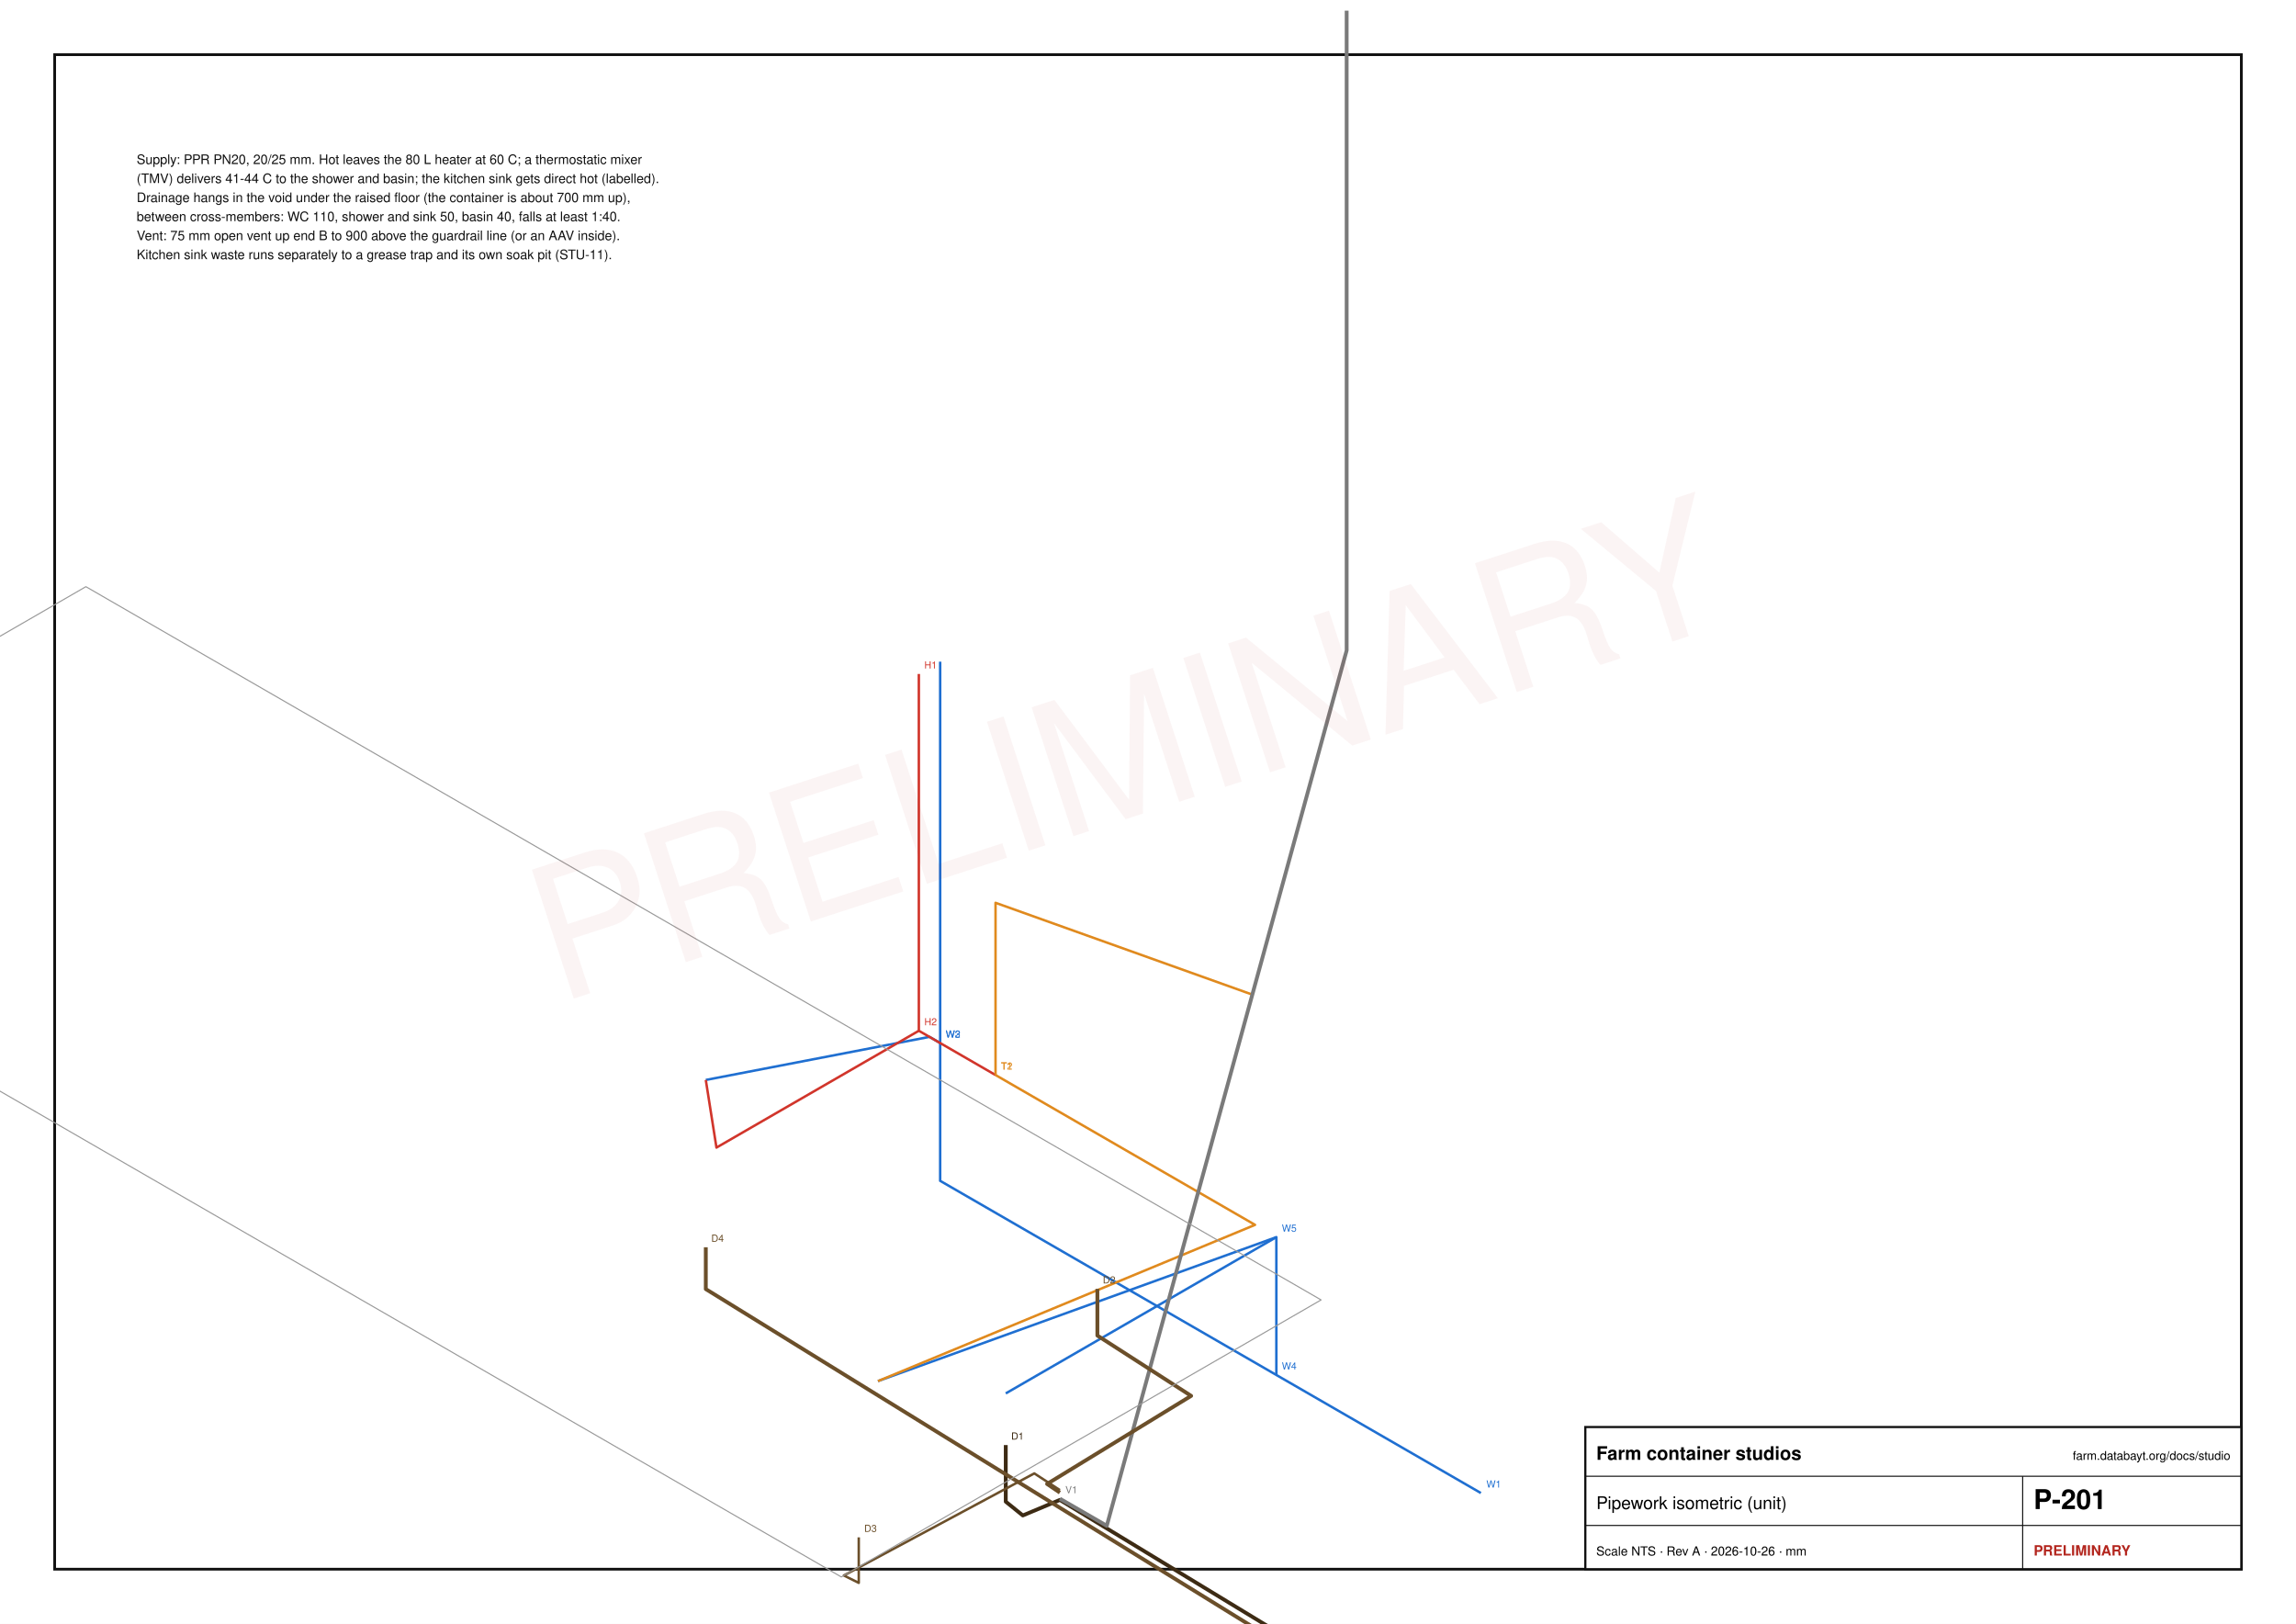
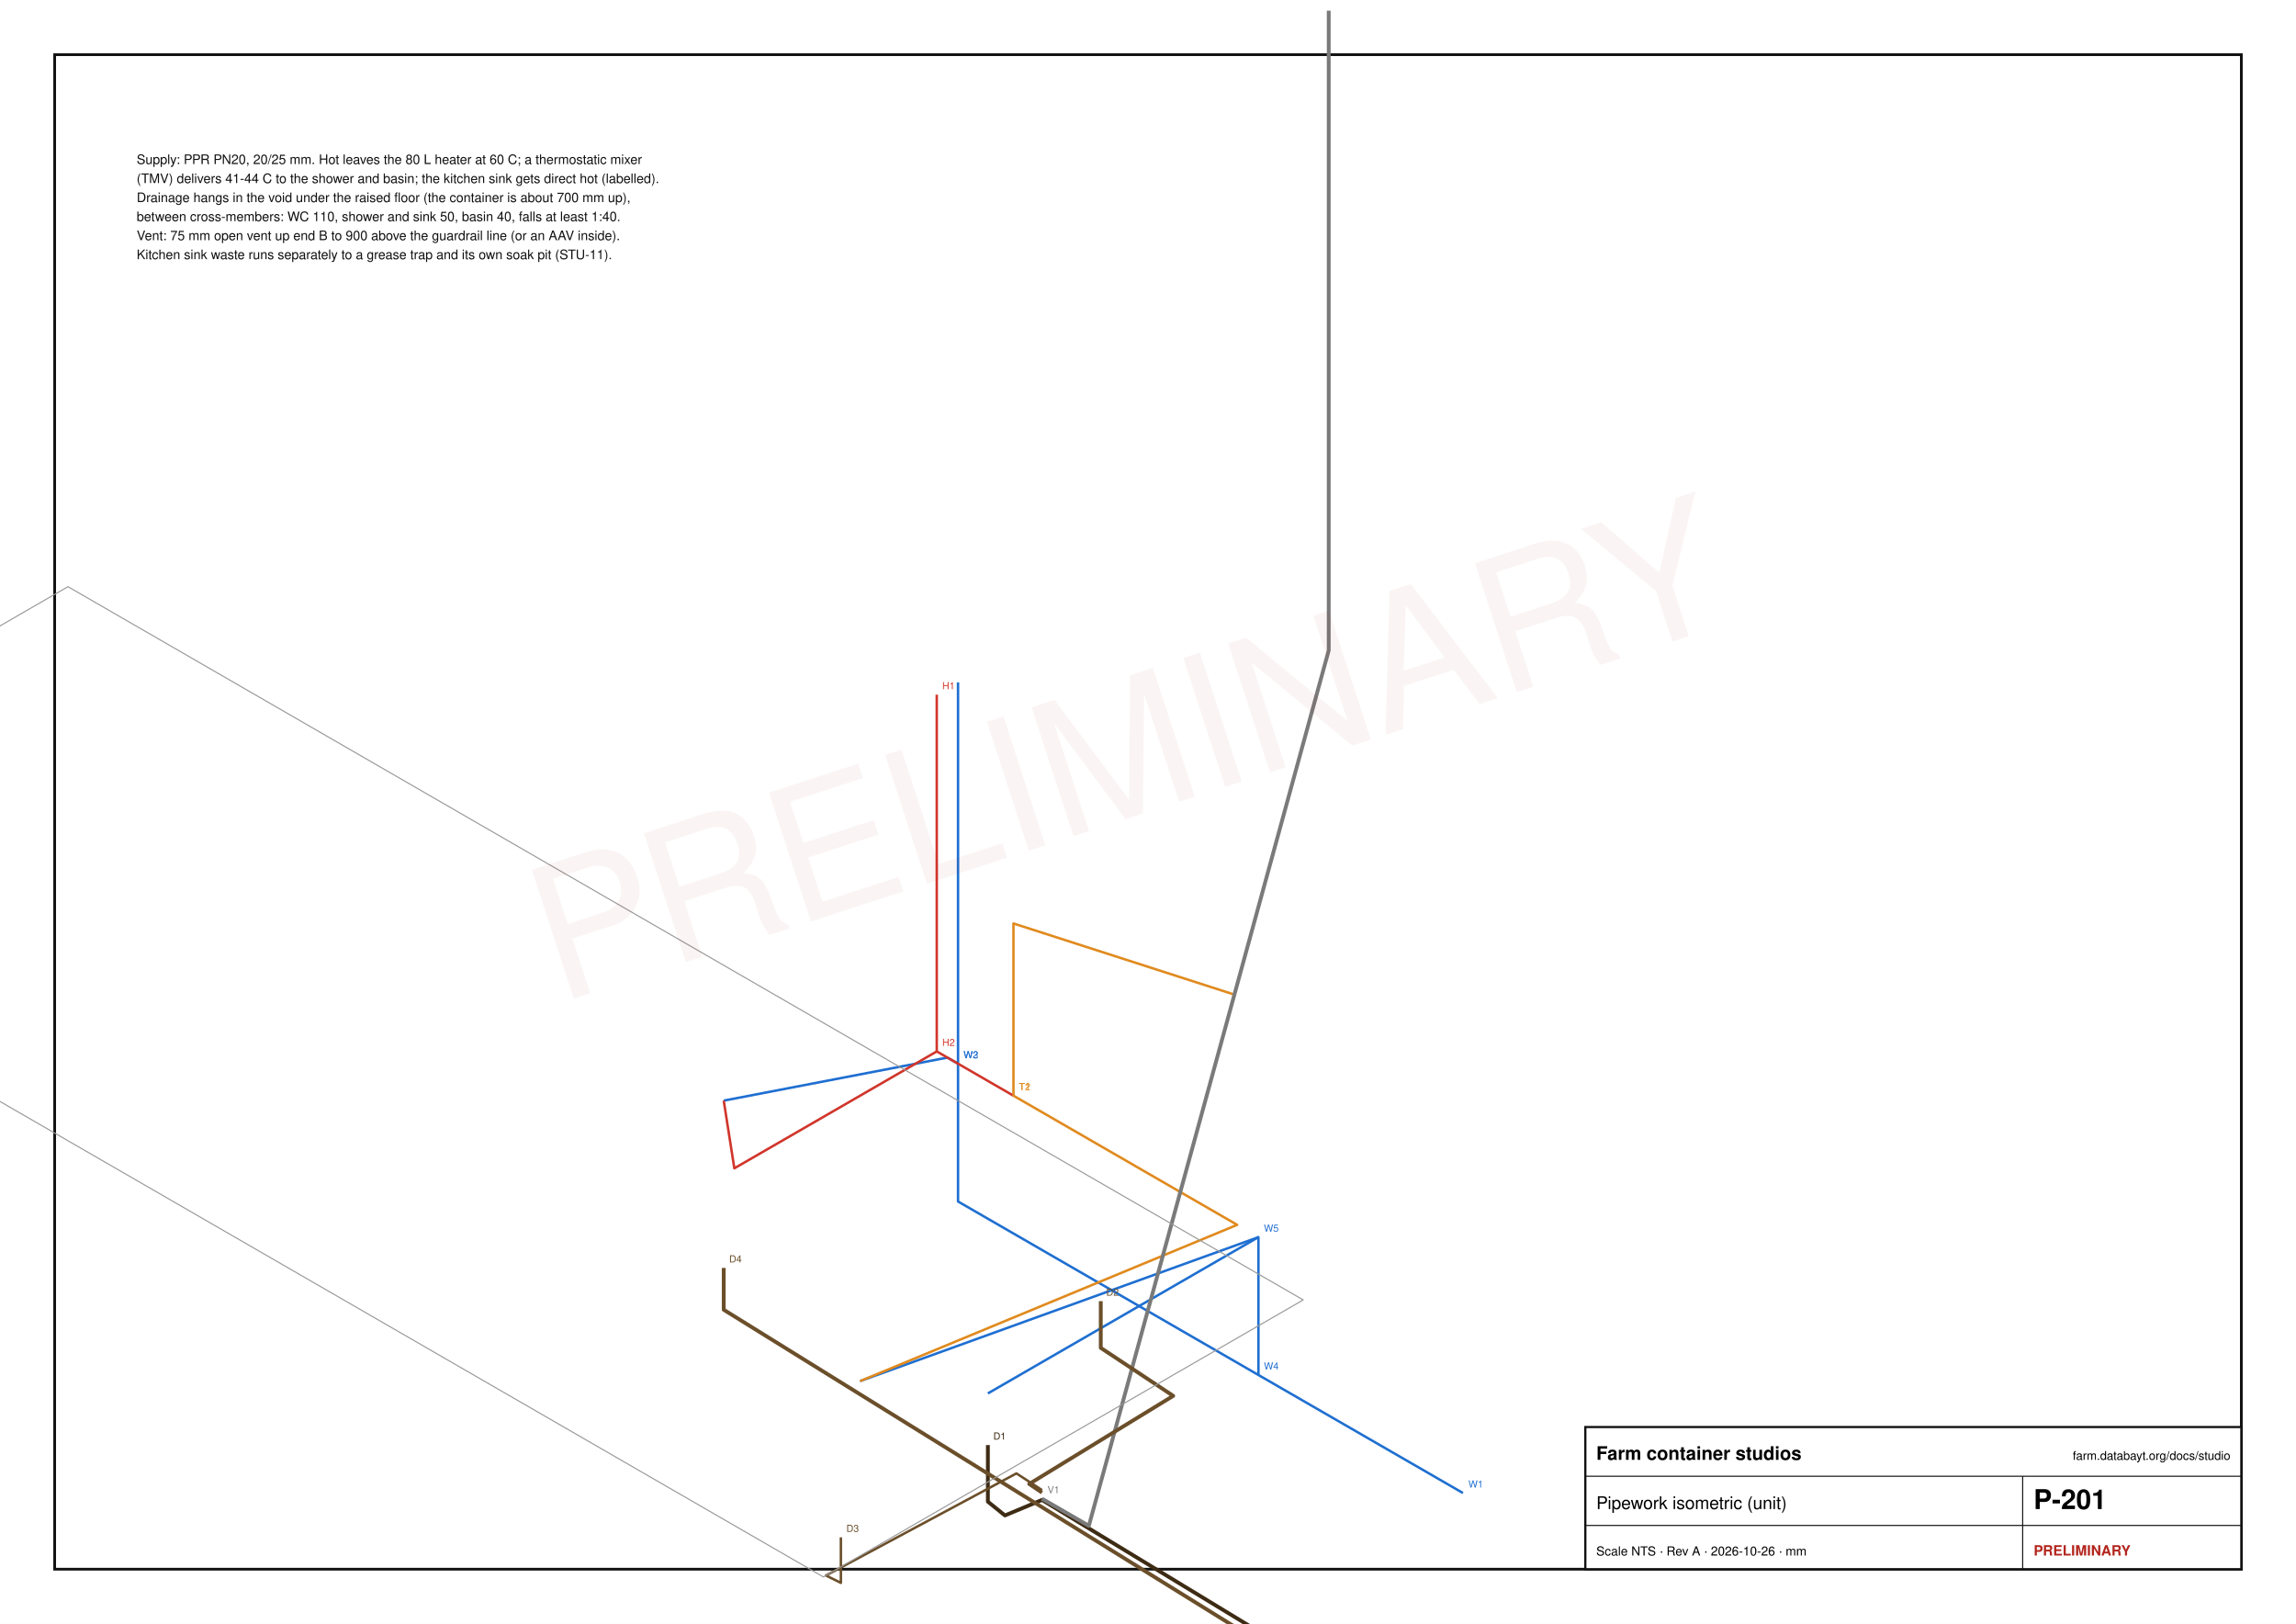
<svg xmlns="http://www.w3.org/2000/svg" width="420mm" height="297mm" viewBox="0 0 420 297" font-family="Helvetica, Arial, sans-serif">
  <rect x="0" y="0" width="420" height="297" fill="#fff" />
  <rect x="10" y="10" width="400" height="277" fill="none" stroke="#111" stroke-width="0.5" />
-   <polyline points="270.89,273.07 233.48,251.48 171.98,215.97 171.98,190.77" fill="none" stroke="#1f6fd1" stroke-width="0.45" stroke-linejoin="round" />
-   <text x="271.89" y="272.07" font-size="1.8" text-anchor="start" font-weight="normal" fill="#1f6fd1">W1</text>
-   <polyline points="171.98,190.77 171.98,121.02" fill="none" stroke="#1f6fd1" stroke-width="0.45" stroke-linejoin="round" />
-   <text x="172.98" y="189.77" font-size="1.8" text-anchor="start" font-weight="normal" fill="#1f6fd1">W2</text>
-   <polyline points="171.98,190.77 170.03,189.64 129.11,197.52" fill="none" stroke="#1f6fd1" stroke-width="0.45" stroke-linejoin="round" />
-   <text x="172.98" y="189.77" font-size="1.8" text-anchor="start" font-weight="normal" fill="#1f6fd1">W3</text>
-   <polyline points="233.48,251.48 233.48,226.27 183.98,254.85" fill="none" stroke="#1f6fd1" stroke-width="0.45" stroke-linejoin="round" />
-   <text x="234.48" y="250.48" font-size="1.8" text-anchor="start" font-weight="normal" fill="#1f6fd1">W4</text>
-   <polyline points="233.48,226.27 160.6,252.6" fill="none" stroke="#1f6fd1" stroke-width="0.45" stroke-linejoin="round" />
-   <text x="234.48" y="225.27" font-size="1.8" text-anchor="start" font-weight="normal" fill="#1f6fd1">W5</text>
-   <polyline points="168.08,123.27 168.08,188.52 182.11,196.62" fill="none" stroke="#d1352b" stroke-width="0.45" stroke-linejoin="round" />
-   <text x="169.08" y="122.27" font-size="1.8" text-anchor="start" font-weight="normal" fill="#d1352b">H1</text>
-   <polyline points="168.08,188.52 131.06,209.89 129.11,197.52" fill="none" stroke="#d1352b" stroke-width="0.45" stroke-linejoin="round" />
-   <text x="169.08" y="187.52" font-size="1.8" text-anchor="start" font-weight="normal" fill="#d1352b">H2</text>
-   <polyline points="183.98,264.3 183.98,274.65 187.1,277.17 193.88,274.33 232.85,298" fill="none" stroke="#3d2b14" stroke-width="0.7" stroke-linejoin="round" />
-   <text x="184.98" y="263.3" font-size="1.8" text-anchor="start" font-weight="normal" fill="#3d2b14">D1</text>
-   <polyline points="182.11,196.62 182.11,165.12 229.19,181.95" fill="none" stroke="#e08a1e" stroke-width="0.45" stroke-linejoin="round" />
-   <text x="183.11" y="195.62" font-size="1.8" text-anchor="start" font-weight="normal" fill="#e08a1e">T1</text>
-   <polyline points="182.11,196.62 229.58,224.02 160.6,252.6" fill="none" stroke="#e08a1e" stroke-width="0.45" stroke-linejoin="round" />
-   <text x="183.11" y="195.62" font-size="1.8" text-anchor="start" font-weight="normal" fill="#e08a1e">T2</text>
-   <polyline points="193.88,274.11 202.46,279.06 246.34,118.95 246.34,1.95" fill="none" stroke="#7a7a7a" stroke-width="0.7" stroke-linejoin="round" />
-   <text x="194.88" y="273.11" font-size="1.8" text-anchor="start" font-weight="normal" fill="#7a7a7a">V1</text>
-   <polyline points="200.74,235.73 200.74,244.27 217.89,255.3 191.54,271.41 193.88,272.99" fill="none" stroke="#6b4f2a" stroke-width="0.7" stroke-linejoin="round" />
-   <text x="201.74" y="234.73" font-size="1.8" text-anchor="start" font-weight="normal" fill="#6b4f2a">D2</text>
-   <polyline points="157.09,281.18 157.09,289.5 154.36,288.15 189.2,269.48 193.88,272.53" fill="none" stroke="#6b4f2a" stroke-width="0.45" stroke-linejoin="round" />
-   <text x="158.09" y="280.18" font-size="1.8" text-anchor="start" font-weight="normal" fill="#6b4f2a">D3</text>
-   <polyline points="129.11,228.12 129.11,235.77 229.97,298.05" fill="none" stroke="#6b4f2a" stroke-width="0.7" stroke-linejoin="round" />
-   <text x="130.11" y="227.12" font-size="1.8" text-anchor="start" font-weight="normal" fill="#6b4f2a">D4</text>
-   <polygon points="15.71,107.3 241.66,237.75 153.9,288.42 -72.06,157.97" fill="none" stroke="#999" stroke-width="0.2" stroke-linejoin="round" />
+   <polyline points="267.61,273.07 230.2,251.48 175.25,219.75 175.25,194.55" fill="none" stroke="#1f6fd1" stroke-width="0.45" stroke-linejoin="round" />
+   <text x="268.61" y="272.07" font-size="1.8" text-anchor="start" font-weight="normal" fill="#1f6fd1">W1</text>
+   <polyline points="175.25,194.55 175.25,124.8" fill="none" stroke="#1f6fd1" stroke-width="0.45" stroke-linejoin="round" />
+   <text x="176.25" y="193.55" font-size="1.8" text-anchor="start" font-weight="normal" fill="#1f6fd1">W2</text>
+   <polyline points="175.25,194.55 173.3,193.43 132.39,201.3" fill="none" stroke="#1f6fd1" stroke-width="0.45" stroke-linejoin="round" />
+   <text x="176.25" y="193.55" font-size="1.8" text-anchor="start" font-weight="normal" fill="#1f6fd1">W3</text>
+   <polyline points="230.2,251.48 230.2,226.27 180.71,254.85" fill="none" stroke="#1f6fd1" stroke-width="0.45" stroke-linejoin="round" />
+   <text x="231.2" y="250.48" font-size="1.8" text-anchor="start" font-weight="normal" fill="#1f6fd1">W4</text>
+   <polyline points="230.2,226.27 157.33,252.6" fill="none" stroke="#1f6fd1" stroke-width="0.45" stroke-linejoin="round" />
+   <text x="231.2" y="225.27" font-size="1.8" text-anchor="start" font-weight="normal" fill="#1f6fd1">W5</text>
+   <polyline points="171.36,127.05 171.36,192.3 185.39,200.4" fill="none" stroke="#d1352b" stroke-width="0.45" stroke-linejoin="round" />
+   <text x="172.36" y="126.05" font-size="1.8" text-anchor="start" font-weight="normal" fill="#d1352b">H1</text>
+   <polyline points="171.36,192.3 134.33,213.68 132.39,201.3" fill="none" stroke="#d1352b" stroke-width="0.45" stroke-linejoin="round" />
+   <text x="172.36" y="191.3" font-size="1.8" text-anchor="start" font-weight="normal" fill="#d1352b">H2</text>
+   <polyline points="180.71,264.3 180.71,274.65 183.83,277.17 190.61,274.33 229.58,298" fill="none" stroke="#3d2b14" stroke-width="0.7" stroke-linejoin="round" />
+   <text x="181.71" y="263.3" font-size="1.8" text-anchor="start" font-weight="normal" fill="#3d2b14">D1</text>
+   <polyline points="185.39,200.4 185.39,168.9 225.92,181.95" fill="none" stroke="#e08a1e" stroke-width="0.45" stroke-linejoin="round" />
+   <text x="186.39" y="199.4" font-size="1.8" text-anchor="start" font-weight="normal" fill="#e08a1e">T1</text>
+   <polyline points="185.39,200.4 226.31,224.02 157.33,252.6" fill="none" stroke="#e08a1e" stroke-width="0.45" stroke-linejoin="round" />
+   <text x="186.39" y="199.4" font-size="1.8" text-anchor="start" font-weight="normal" fill="#e08a1e">T2</text>
+   <polyline points="190.61,274.11 199.18,279.06 243.06,118.95 243.06,1.95" fill="none" stroke="#7a7a7a" stroke-width="0.7" stroke-linejoin="round" />
+   <text x="191.61" y="273.11" font-size="1.8" text-anchor="start" font-weight="normal" fill="#7a7a7a">V1</text>
+   <polyline points="201.36,237.98 201.36,246.52 214.61,255.3 188.27,271.41 190.61,272.99" fill="none" stroke="#6b4f2a" stroke-width="0.7" stroke-linejoin="round" />
+   <text x="202.36" y="236.98" font-size="1.8" text-anchor="start" font-weight="normal" fill="#6b4f2a">D2</text>
+   <polyline points="153.82,281.18 153.82,289.5 151.09,288.15 185.93,269.48 190.61,272.53" fill="none" stroke="#6b4f2a" stroke-width="0.45" stroke-linejoin="round" />
+   <text x="154.82" y="280.18" font-size="1.8" text-anchor="start" font-weight="normal" fill="#6b4f2a">D3</text>
+   <polyline points="132.39,231.9 132.39,239.55 226.7,298.05" fill="none" stroke="#6b4f2a" stroke-width="0.7" stroke-linejoin="round" />
+   <text x="133.39" y="230.9" font-size="1.8" text-anchor="start" font-weight="normal" fill="#6b4f2a">D4</text>
+   <polygon points="12.43,107.3 238.39,237.75 150.62,288.42 -75.33,157.97" fill="none" stroke="#999" stroke-width="0.2" stroke-linejoin="round" />
  <text x="25" y="30" font-size="2.4" text-anchor="start" font-weight="normal" fill="#111">Supply: PPR PN20, 20/25 mm. Hot leaves the 80 L heater at 60 C; a thermostatic mixer</text>
  <text x="25" y="33.48" font-size="2.4" text-anchor="start" font-weight="normal" fill="#111">(TMV) delivers 41-44 C to the shower and basin; the kitchen sink gets direct hot (labelled).</text>
  <text x="25" y="36.96" font-size="2.4" text-anchor="start" font-weight="normal" fill="#111">Drainage hangs in the void under the raised floor (the container is about 700 mm up),</text>
  <text x="25" y="40.44" font-size="2.4" text-anchor="start" font-weight="normal" fill="#111">between cross-members: WC 110, shower and sink 50, basin 40, falls at least 1:40.</text>
  <text x="25" y="43.92" font-size="2.4" text-anchor="start" font-weight="normal" fill="#111">Vent: 75 mm open vent up end B to 900 above the guardrail line (or an AAV inside).</text>
  <text x="25" y="47.4" font-size="2.4" text-anchor="start" font-weight="normal" fill="#111">Kitchen sink waste runs separately to a grease trap and its own soak pit (STU-11).</text>
  <rect x="290" y="261" width="120" height="26" fill="#fff" stroke="#111" stroke-width="0.4" />
  <line x1="290" y1="270" x2="410" y2="270" stroke="#111" stroke-width="0.2" />
  <line x1="290" y1="279" x2="410" y2="279" stroke="#111" stroke-width="0.2" />
  <line x1="370" y1="270" x2="370" y2="287" stroke="#111" stroke-width="0.2" />
  <text x="292" y="267" font-size="3.4" font-weight="bold">Farm container studios</text>
  <text x="408" y="267" font-size="2.2" text-anchor="end">farm.databayt.org/docs/studio</text>
  <text x="292" y="276" font-size="3.2">Pipework isometric (unit)</text>
  <text x="372" y="276" font-size="5" font-weight="bold">P-201</text>
  <text x="292" y="284.5" font-size="2.3">Scale NTS · Rev A · 2026-10-26 · mm</text>
  <text x="372" y="284.5" font-size="2.6" font-weight="bold" fill="#b3261e">PRELIMINARY</text>
  <text x="210.0" y="148.5" font-size="34" fill="#b3261e" fill-opacity="0.05" text-anchor="middle" transform="rotate(-18 210.0 148.5)">PRELIMINARY</text>
</svg>
